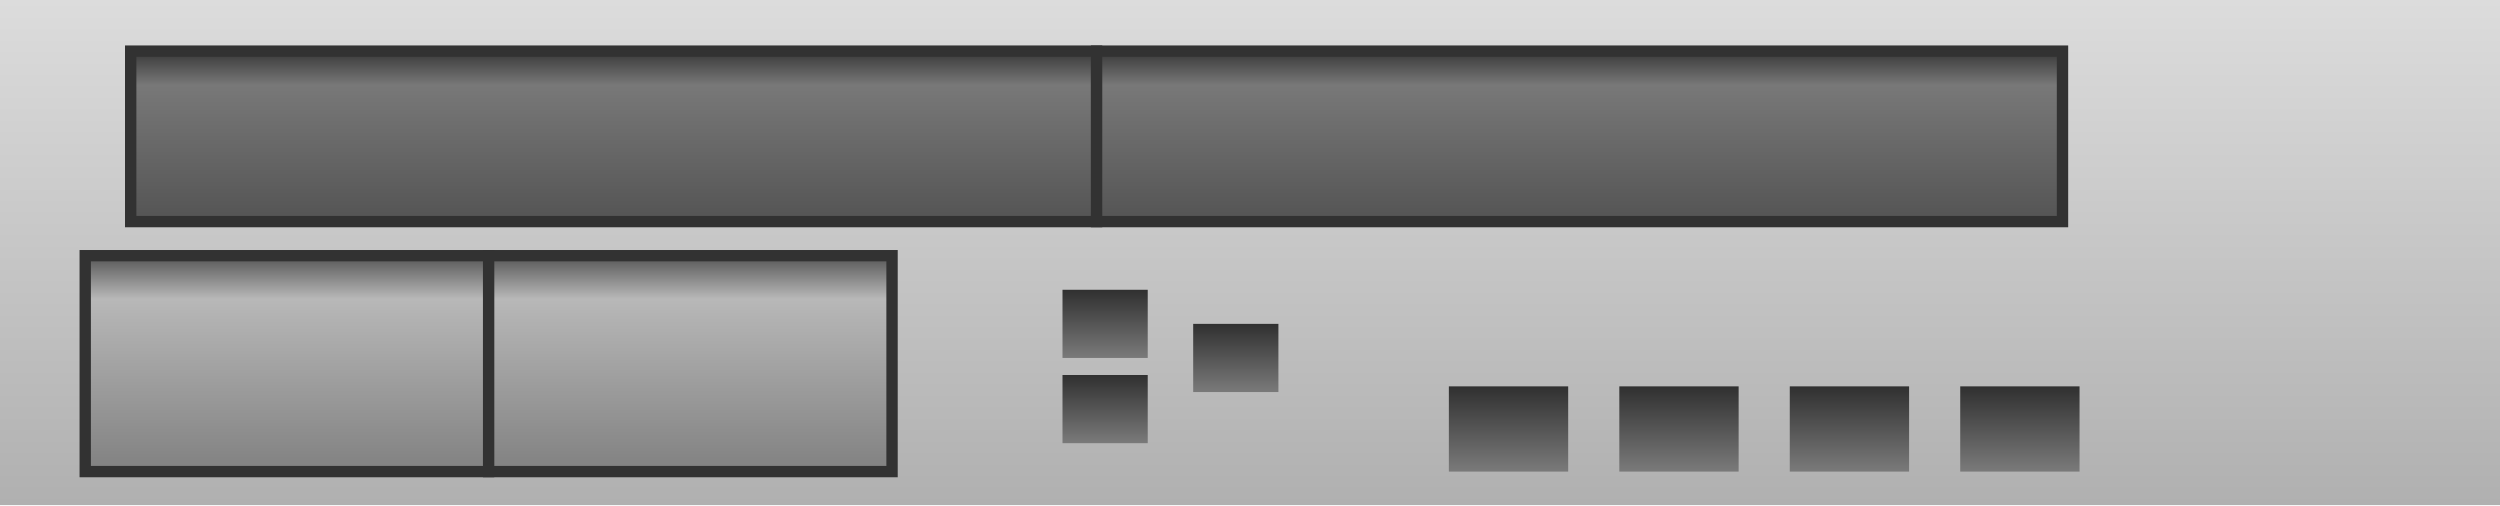
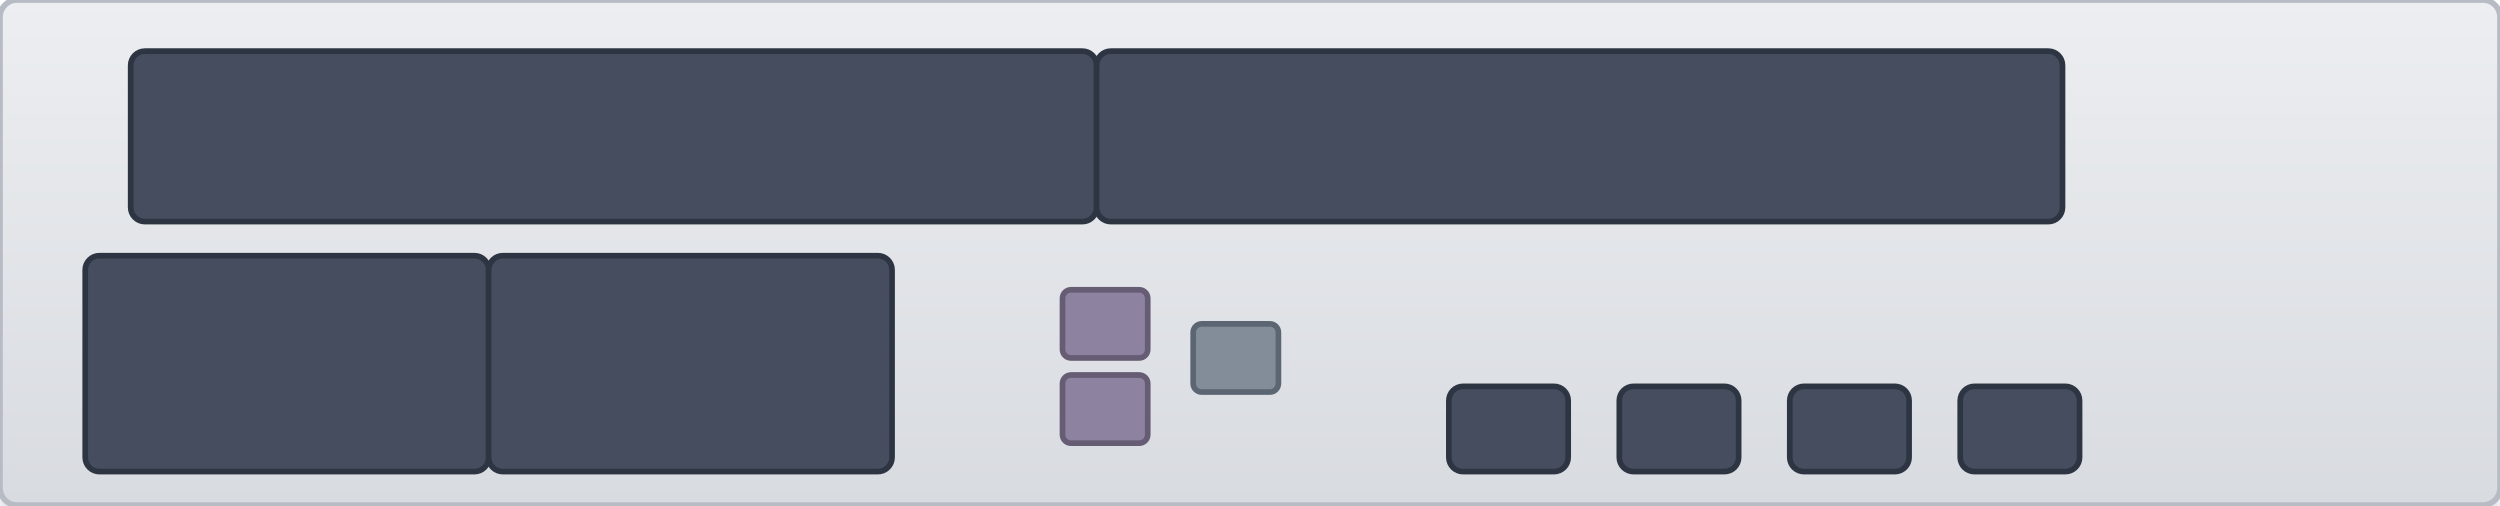
<svg xmlns="http://www.w3.org/2000/svg" xml:space="preserve" id="svg1" width="440mm" height="88.9mm" viewBox="0 0 440 88.9">
  <defs id="defs1">
-     <linearGradient id="cardBody" x1="0" x2="0" y1="0" y2="1">
-       <stop offset="0" stop-color="#dcdcdc" />
-       <stop offset="1" stop-color="#b0b0b0" />
+     <linearGradient id="blueprintChassisFill" x1="0" x2="0" y1="0" y2="1">
+       <stop offset="0" stop-color="#eceef1" />
+       <stop offset="1" stop-color="#d8dbe0" />
    </linearGradient>
-     <linearGradient id="micBay" x1="0" x2="0" y1="0" y2="1">
-       <stop offset="0" stop-color="#383838" />
-       <stop offset=".2" stop-color="#787878" />
-       <stop offset="1" stop-color="#545454" />
-     </linearGradient>
-     <linearGradient id="pemBay" x1="0" x2="0" y1="0" y2="1">
-       <stop offset="0" stop-color="#565656" />
-       <stop offset=".2" stop-color="#b8b8b8" />
-       <stop offset="1" stop-color="#818181" />
-     </linearGradient>
-     <linearGradient id="portInset" x1="0" x2="0" y1="0" y2="1">
-       <stop offset="0" stop-color="#303030" />
-       <stop offset="1" stop-color="#7a7a7a" />
-     </linearGradient>
+     <filter id="blueprintShadow" width="120%" height="130%" x="-10%" y="-10%">
+       <feDropShadow dx="0" dy="1.5" flood-color="#1a2230" flood-opacity=".22" stdDeviation="1.5" />
+     </filter>
  </defs>
-   <g id="layer1">
-     <rect id="rect1" width="440" height="88.9" x="0" y="0" style="fill:url(#cardBody);fill-opacity:1" />
-     <rect id="module-bay_FPC_1_MIC_0" width="170" height="30" x="23" y="9" style="fill:url(#micBay);fill-opacity:1;stroke:#323232;stroke-width:2;stroke-opacity:1" />
-     <rect id="module-bay_FPC_1_MIC_1" width="170" height="30" x="193" y="9" style="fill:url(#micBay);fill-opacity:1;stroke:#323232;stroke-width:2;stroke-opacity:1" />
-     <rect id="module-bay_xe-0_0_0" width="21" height="15" x="255" y="68" style="fill:url(#portInset);fill-opacity:1" />
-     <rect id="module-bay_xe-0_0_1" width="21" height="15" x="285" y="68" style="fill:url(#portInset);fill-opacity:1" />
-     <rect id="module-bay_xe-0_0_2" width="21" height="15" x="315" y="68" style="fill:url(#portInset);fill-opacity:1" />
-     <rect id="module-bay_xe-0_0_3" width="21" height="15" x="345" y="68" style="fill:url(#portInset);fill-opacity:1" />
-     <rect id="module-bay_PEM_0" width="71" height="38" x="15" y="45" style="fill:url(#pemBay);fill-opacity:1;stroke:#323232;stroke-width:1.997;stroke-opacity:1" />
-     <rect id="module-bay_PEM_1" width="71" height="38" x="86" y="45" style="fill:url(#pemBay);fill-opacity:1;stroke:#323232;stroke-width:1.997;stroke-opacity:1" />
-     <rect id="console-port_Console" width="15" height="12" x="187" y="51" style="fill:url(#portInset);fill-opacity:1" />
-     <rect id="console-port_Aux" width="15" height="12" x="187" y="66" style="fill:url(#portInset);fill-opacity:1" />
-     <rect id="interface_fxp0" width="15" height="12" x="210" y="57" style="fill:url(#portInset);fill-opacity:1" />
+   <g filter="url(#blueprintShadow)">
+     <g id="layer1" stroke-width="1">
+       <rect id="rect1" width="440" height="88.9" x="0" y="0" fill="url(#blueprintChassisFill)" stroke="#b7bcc4" rx="3" ry="3" />
+       <rect id="module-bay_FPC_1_MIC_0" width="170" height="30" x="23" y="9" fill="#454e5e" stroke="#2e3542" rx="2.5" ry="2.5" />
+       <rect id="module-bay_FPC_1_MIC_1" width="170" height="30" x="193" y="9" fill="#454e5e" stroke="#2e3542" rx="2.5" ry="2.5" />
+       <rect id="module-bay_xe-0_0_0" width="21" height="15" x="255" y="68" fill="#454e5e" stroke="#2e3542" rx="2.5" ry="2.5" />
+       <rect id="module-bay_xe-0_0_1" width="21" height="15" x="285" y="68" fill="#454e5e" stroke="#2e3542" rx="2.5" ry="2.5" />
+       <rect id="module-bay_xe-0_0_2" width="21" height="15" x="315" y="68" fill="#454e5e" stroke="#2e3542" rx="2.5" ry="2.5" />
+       <rect id="module-bay_xe-0_0_3" width="21" height="15" x="345" y="68" fill="#454e5e" stroke="#2e3542" rx="2.5" ry="2.5" />
+       <rect id="module-bay_PEM_0" width="71" height="38" x="15" y="45" fill="#454e5e" stroke="#2e3542" rx="2.5" ry="2.5" />
+       <rect id="module-bay_PEM_1" width="71" height="38" x="86" y="45" fill="#454e5e" stroke="#2e3542" rx="2.5" ry="2.5" />
+       <rect id="console-port_Console" width="15" height="12" x="187" y="51" fill="#8d83a0" stroke="#665c73" rx="1.5" ry="1.5" />
+       <rect id="console-port_Aux" width="15" height="12" x="187" y="66" fill="#8d83a0" stroke="#665c73" rx="1.5" ry="1.5" />
+       <rect id="interface_fxp0" width="15" height="12" x="210" y="57" fill="#838d9a" stroke="#5c6673" rx="1.5" ry="1.5" />
+     </g>
  </g>
</svg>
